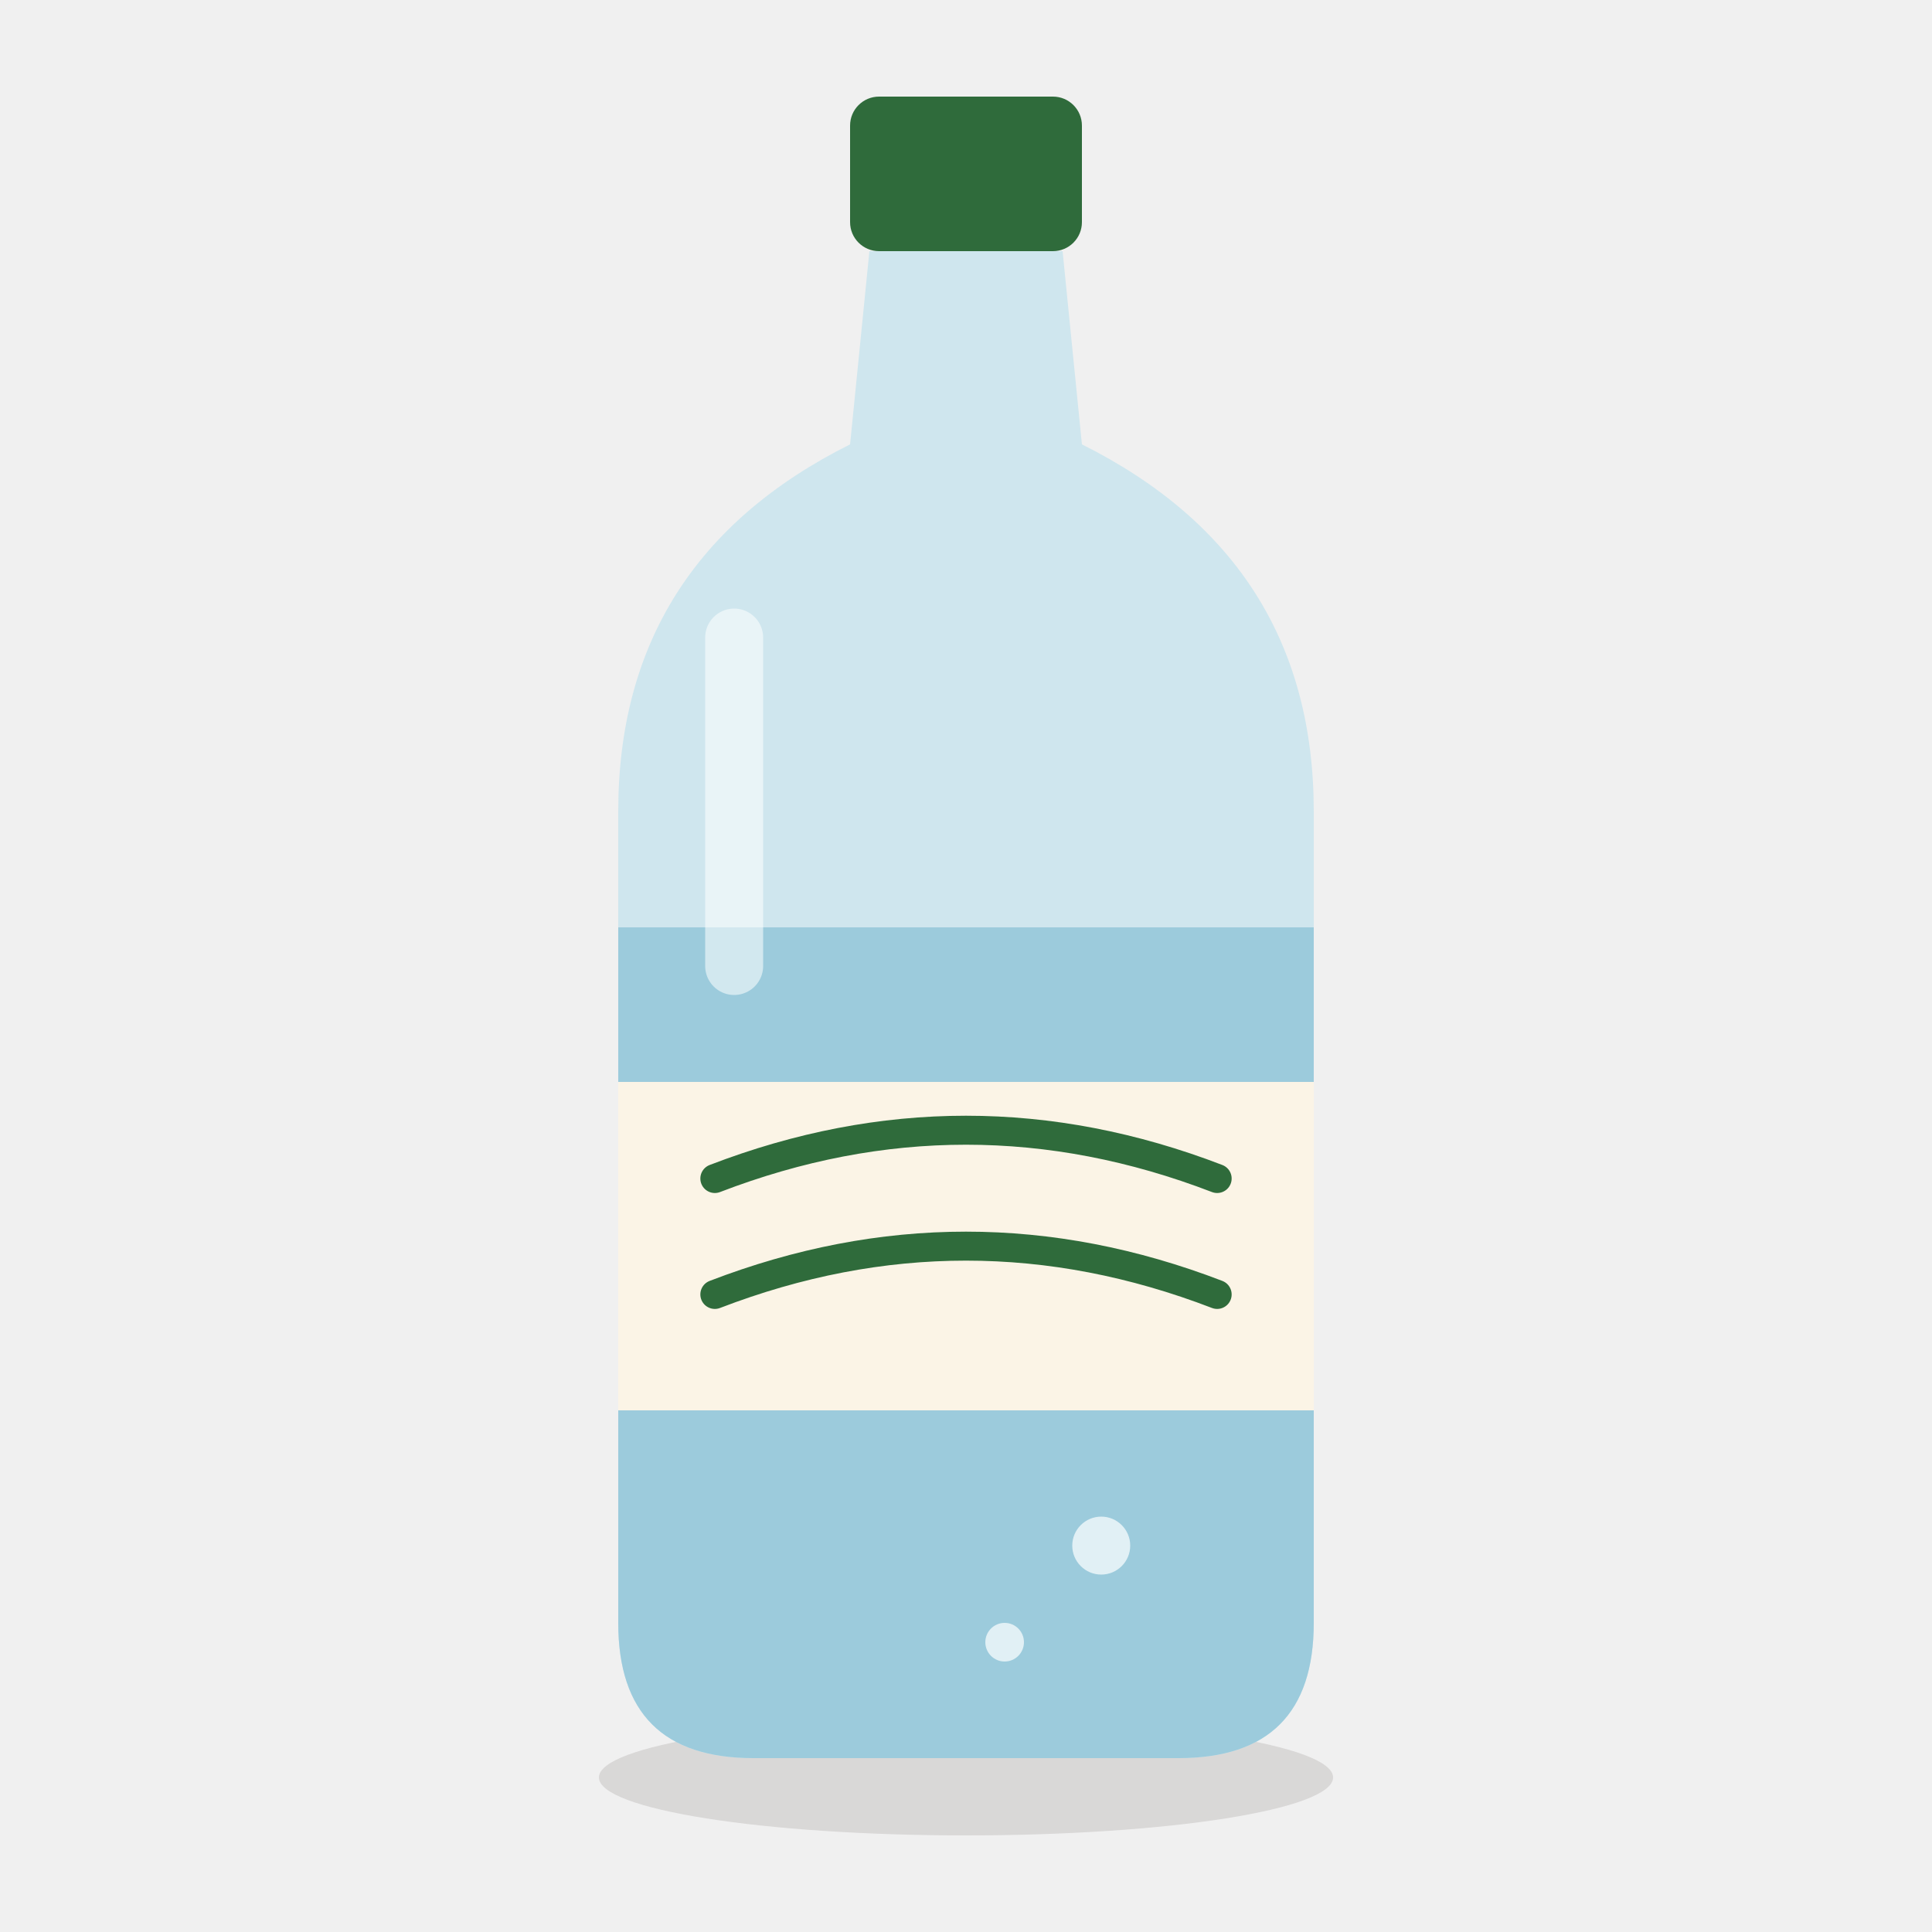
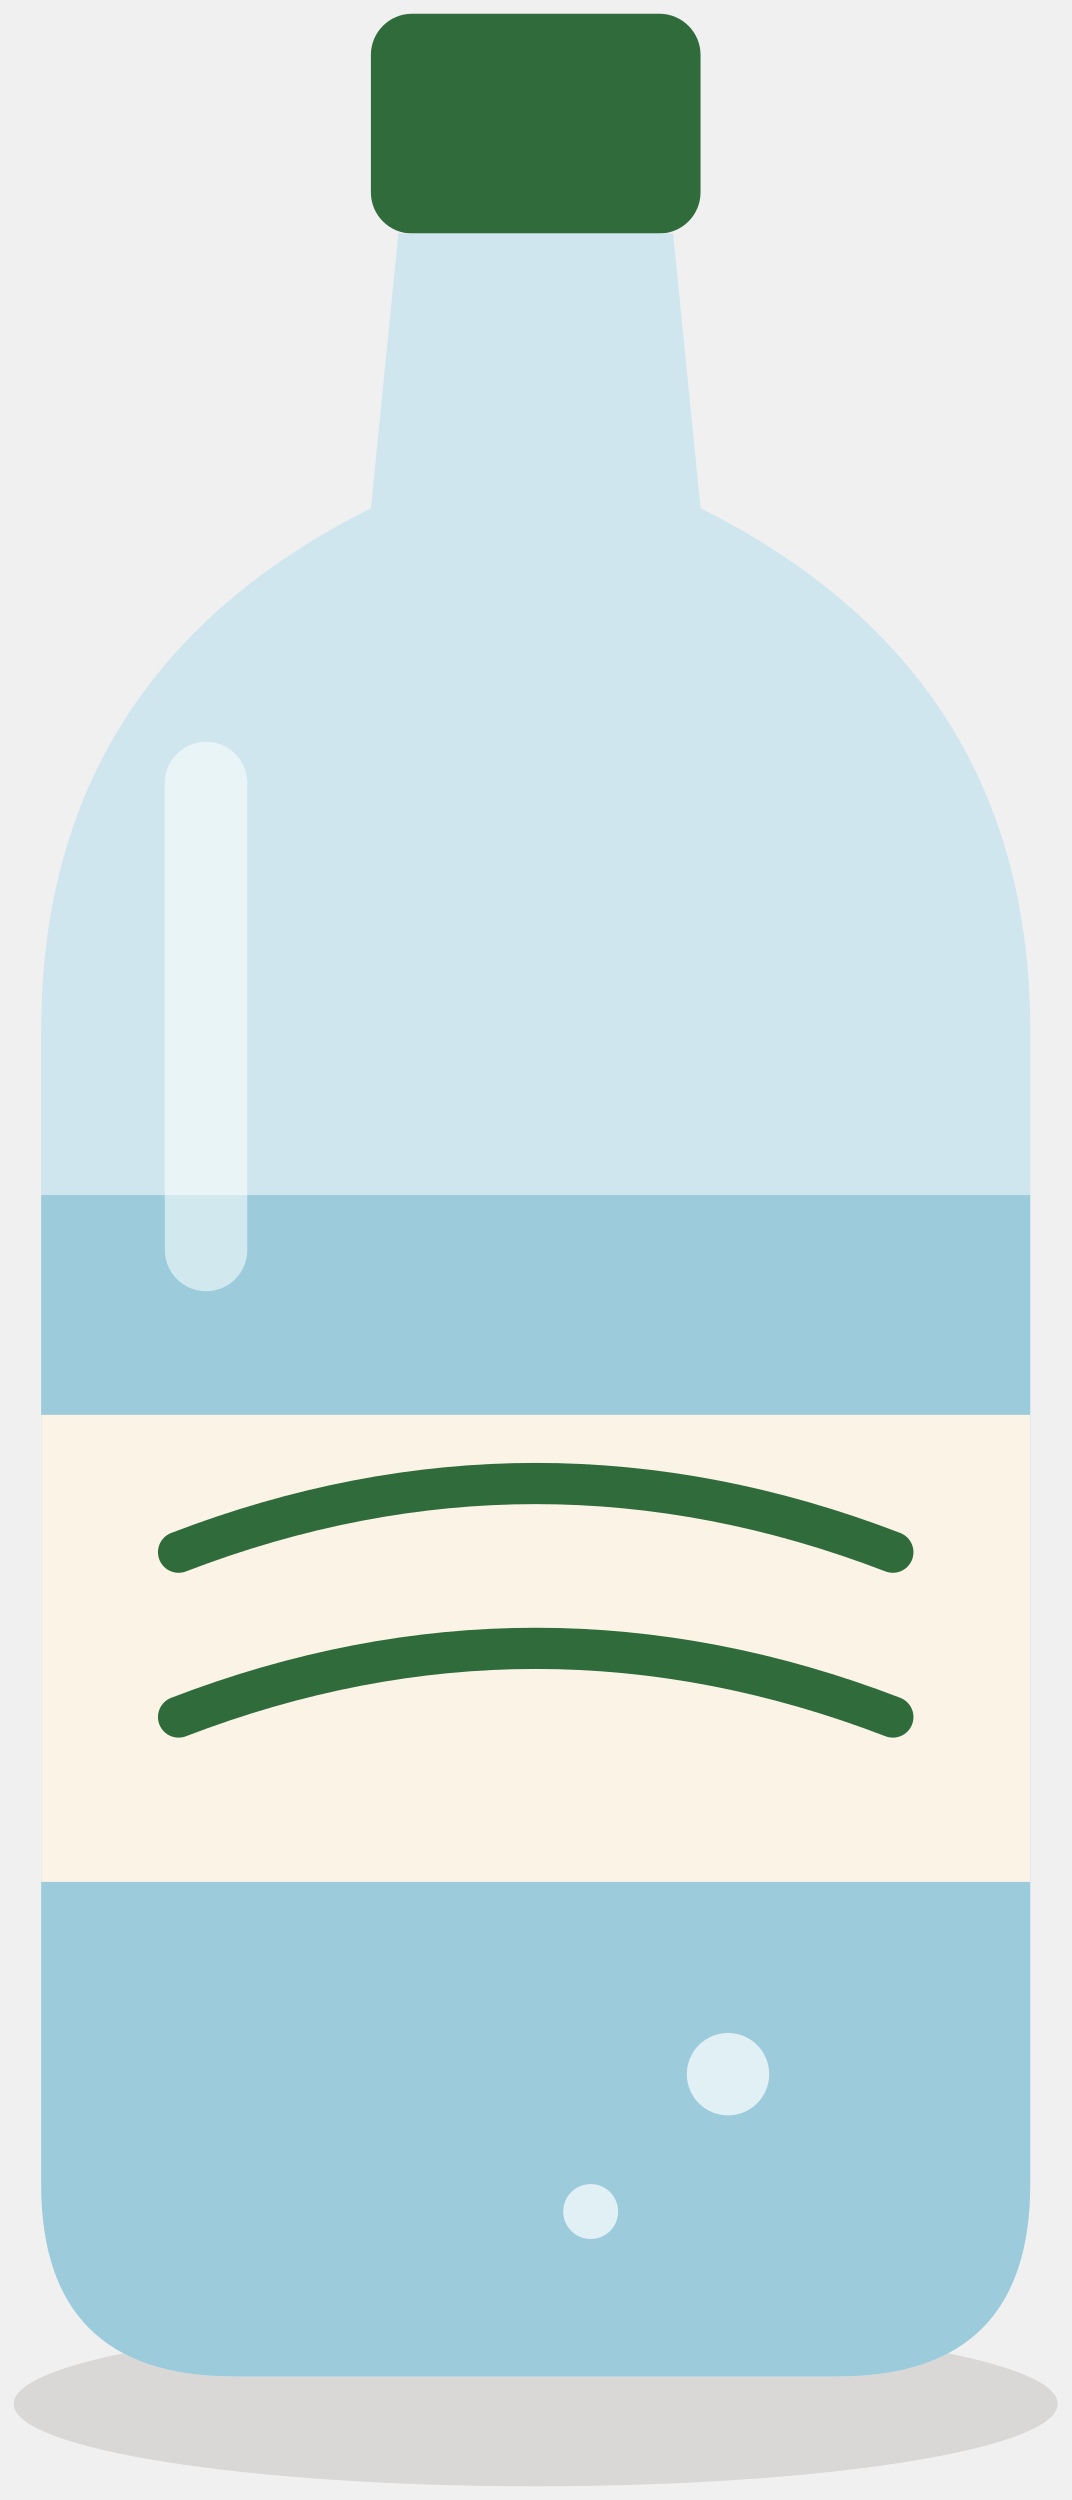
- <svg xmlns="http://www.w3.org/2000/svg" viewBox="0 0 200 200" width="200" height="200">
+ <svg xmlns="http://www.w3.org/2000/svg" viewBox="61 9 78 182" width="78" height="182">
  <ellipse cx="100" cy="184" rx="38" ry="6" fill="#2A1E19" opacity=".12" />
  <rect x="88" y="10" width="24" height="16" rx="3" fill="#2F6B3B" />
  <path d="M90 26 L110 26 L112 46 Q136 58 136 84 L136 168 Q136 182 122 182 L78 182 Q64 182 64 168 L64 84 Q64 58 88 46 Z" fill="#CFE6EE" />
  <path d="M64 96 L136 96 L136 168 Q136 182 122 182 L78 182 Q64 182 64 168 Z" fill="#9CCBDC" />
  <rect x="64" y="112" width="72" height="34" fill="#FBF4E6" />
  <path d="M74 122 Q100 112 126 122 M74 134 Q100 124 126 134" stroke="#2F6B3B" stroke-width="3" fill="none" stroke-linecap="round" />
  <path d="M76 66 L76 100" stroke="#FFFFFF" stroke-width="6" stroke-linecap="round" opacity=".55" />
  <circle cx="114" cy="160" r="3" fill="#FFFFFF" opacity=".7" />
  <circle cx="104" cy="170" r="2" fill="#FFFFFF" opacity=".7" />
</svg>
